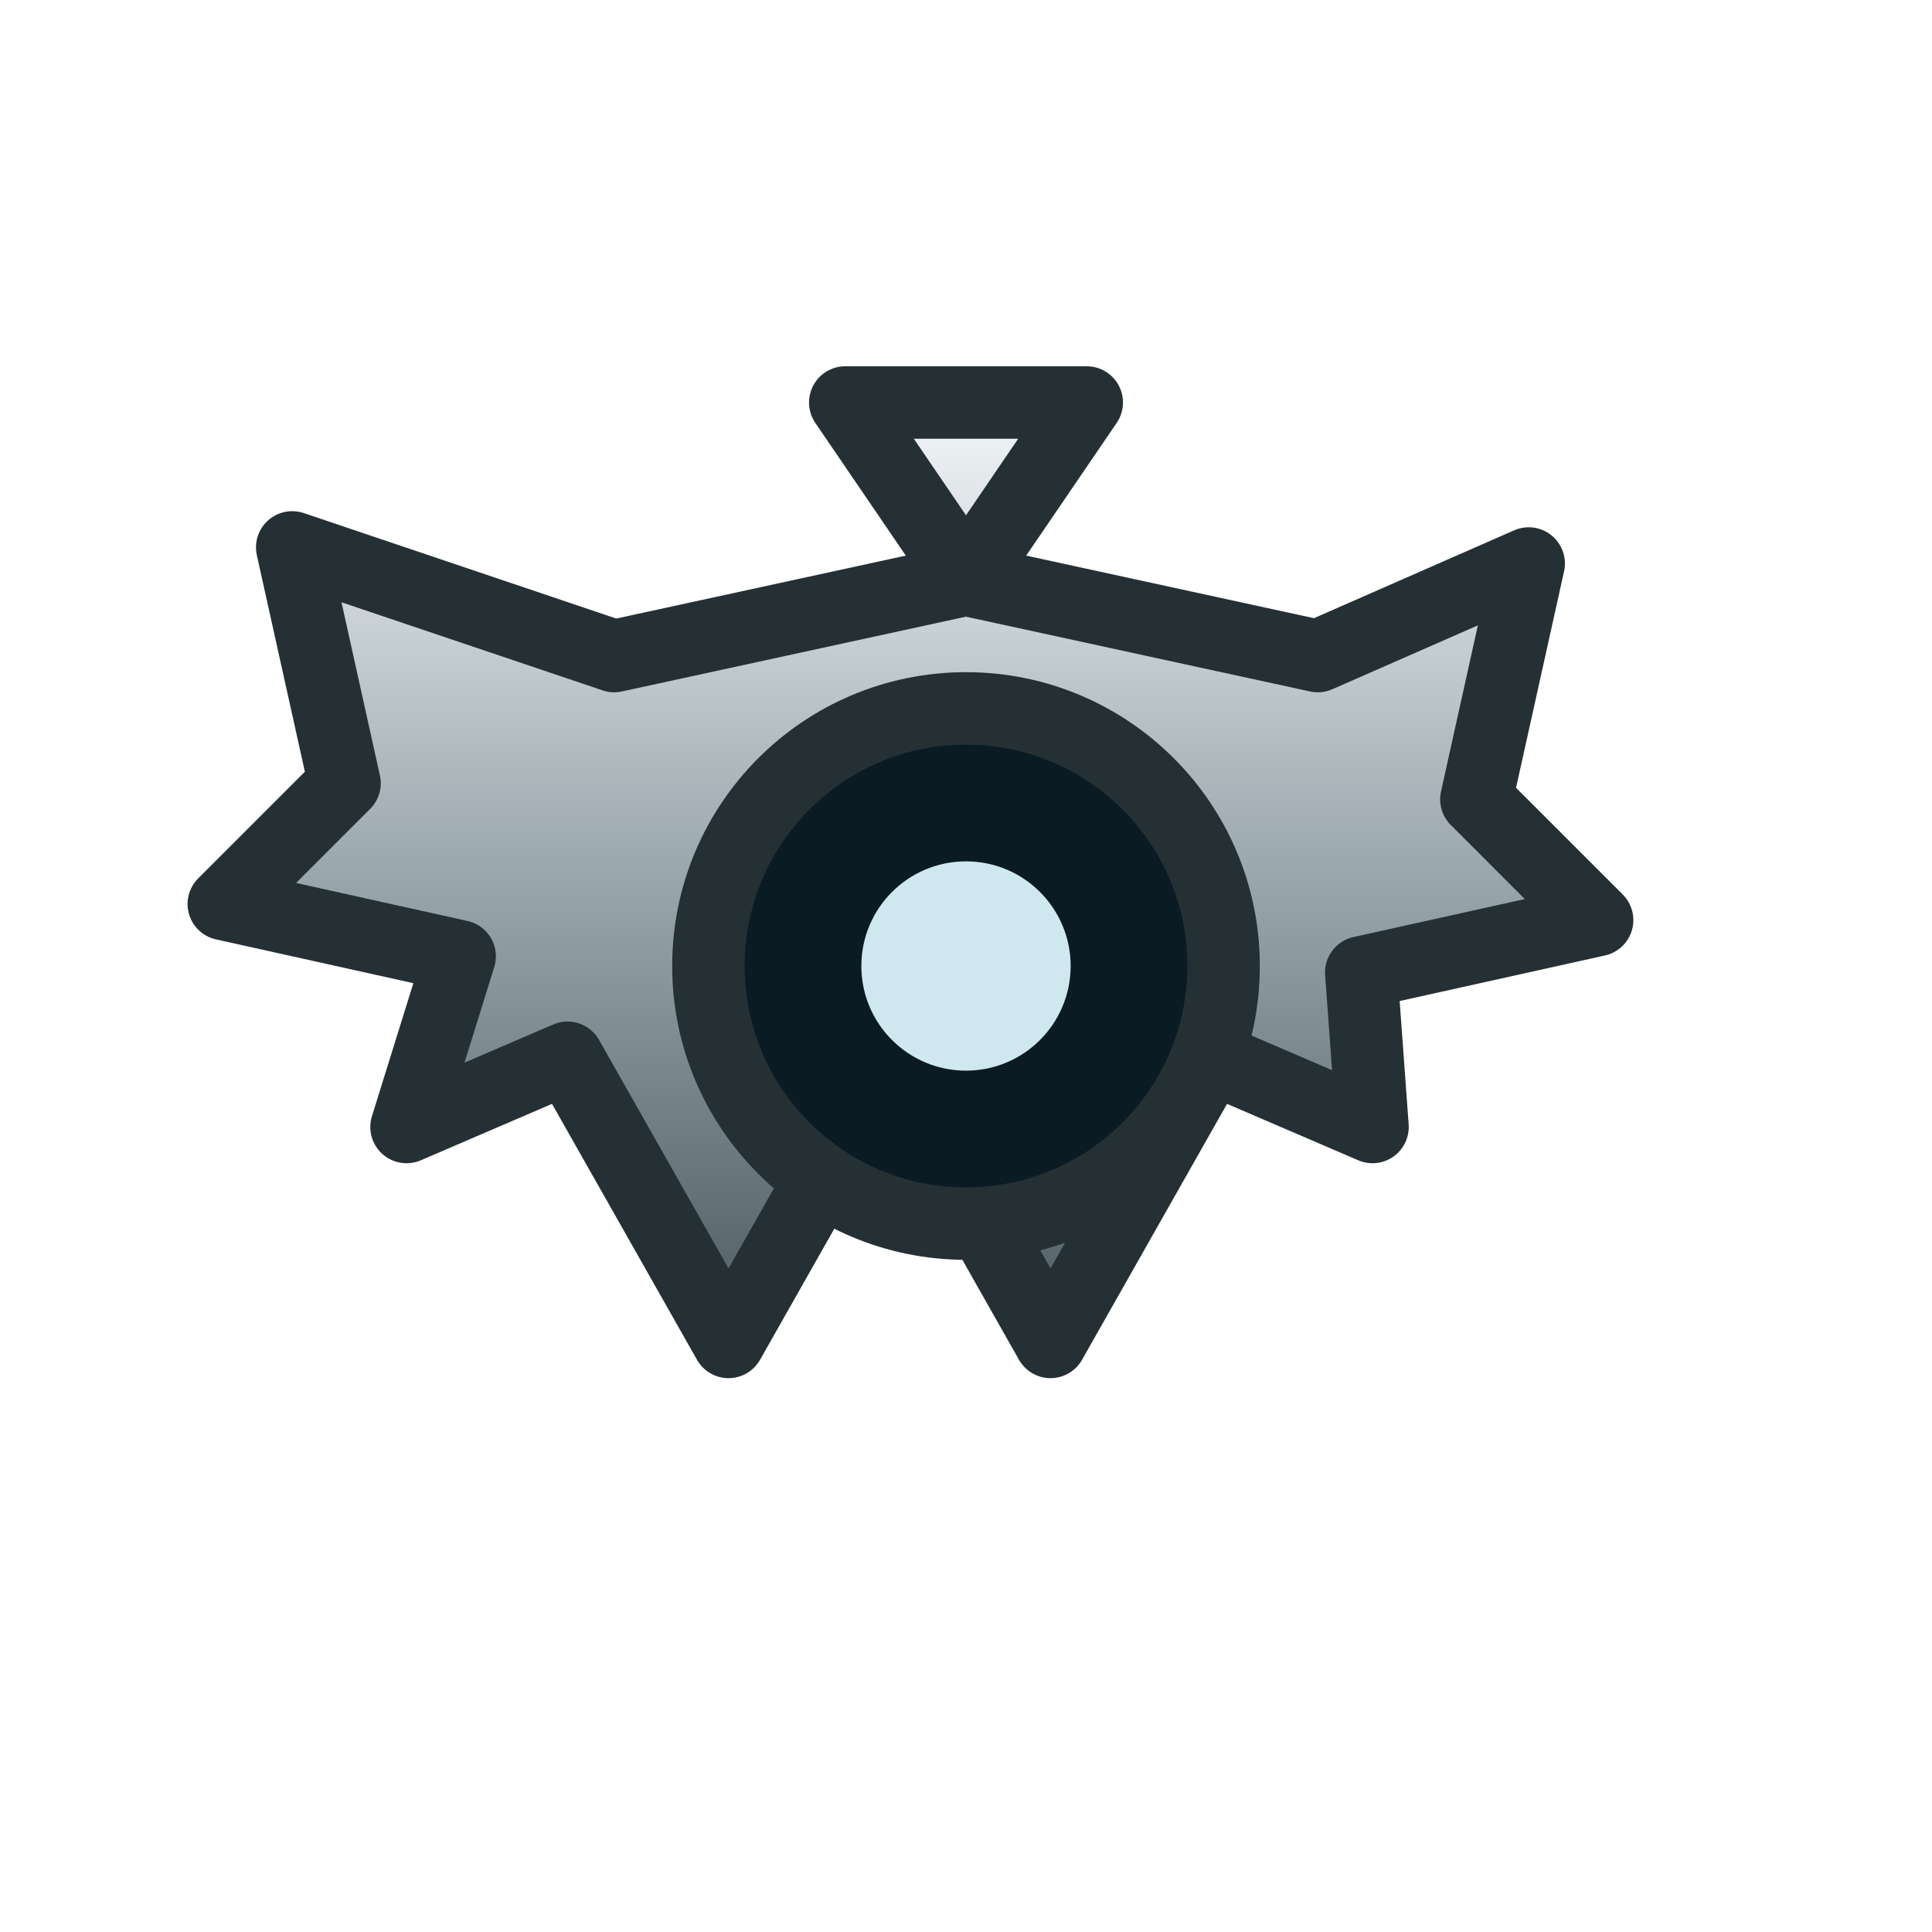
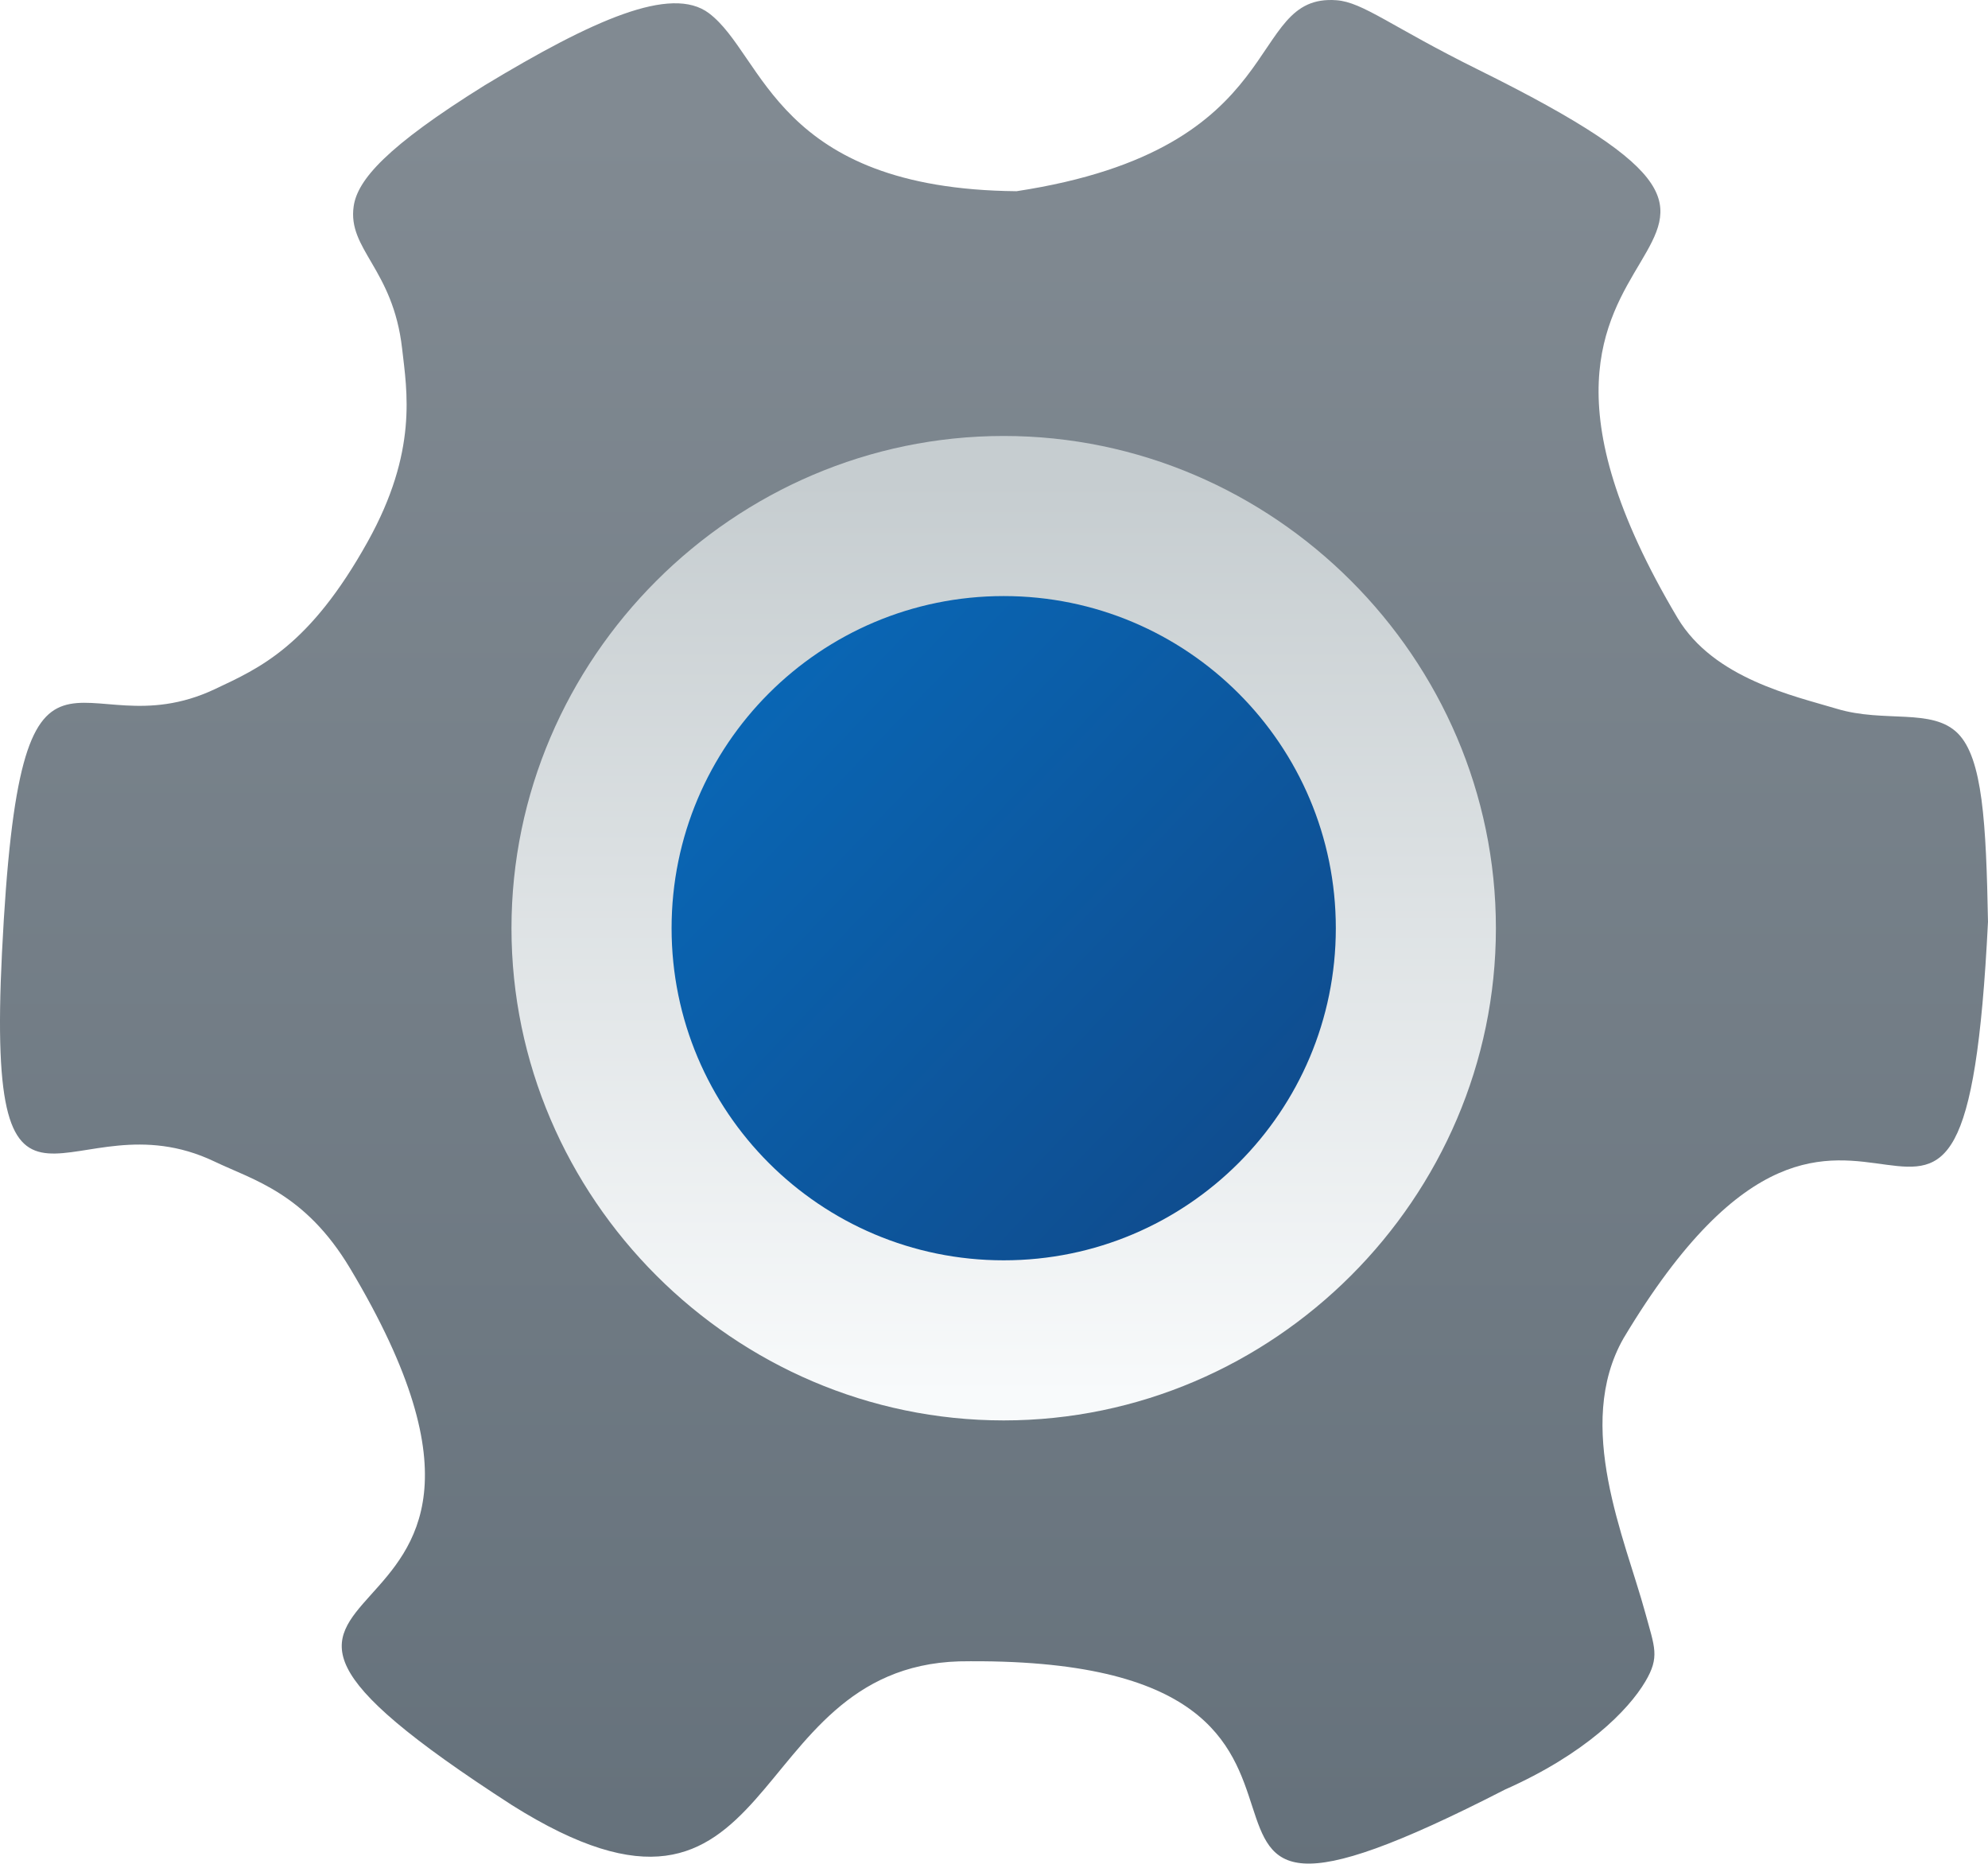
- <svg xmlns="http://www.w3.org/2000/svg" viewBox="0 0 24 24">
-   <defs>
-     <linearGradient id="settings-gear" x1="0" y1="0" x2="0" y2="1">
-       <stop offset="0" stop-color="#f2f6f8" />
-       <stop offset=".5" stop-color="#9aa7ad" />
-       <stop offset="1" stop-color="#4d5a61" />
+ <svg xmlns="http://www.w3.org/2000/svg" xmlns:xlink="http://www.w3.org/1999/xlink" width="204.188mm" height="191.406mm" viewBox="0 0 204.188 191.406" version="1.1" id="svg8">
+   <defs id="defs2">
+     <linearGradient id="linearGradient1035">
+       <stop style="stop-color:#c6cdd0;stop-opacity:1" offset="0" id="stop1031" />
+       <stop style="stop-color:#f8fafb;stop-opacity:1" offset="1" id="stop1033" />
    </linearGradient>
+     <linearGradient id="linearGradient1027">
+       <stop style="stop-color:#0967b6;stop-opacity:1" offset="0" id="stop1023" />
+       <stop style="stop-color:#0f4d8f;stop-opacity:1" offset="1" id="stop1025" />
+     </linearGradient>
+     <linearGradient id="linearGradient1009">
+       <stop style="stop-color:#818a92;stop-opacity:1" offset="0" id="stop1005" />
+       <stop style="stop-color:#65717b;stop-opacity:1" offset="1" id="stop1007" />
+     </linearGradient>
+     <linearGradient xlink:href="#linearGradient1009" id="linearGradient1011" x1="523.259" y1="396.99" x2="523.259" y2="1078.843" gradientUnits="userSpaceOnUse" />
+     <linearGradient xlink:href="#linearGradient1027" id="linearGradient1029" x1="66.798" y1="317.889" x2="119.183" y2="367.868" gradientUnits="userSpaceOnUse" />
+     <linearGradient xlink:href="#linearGradient1035" id="linearGradient1037" x1="90.853" y1="296.774" x2="90.853" y2="390.586" gradientUnits="userSpaceOnUse" />
  </defs>
-   <path d="M12 7.2 13.5 5h-3L12 7.2zm4.37.95 2.62-1.15-.65 2.93 1.5 1.5-2.93.65L17.05 14l-2-.86-2 3.53-2-3.53-2 3.53-2-3.53-2 .86.66-2.12-2.93-.65 1.5-1.5-.65-2.93L7.63 8.15 12 7.2l4.37.95z" fill="url(#settings-gear)" stroke="#253035" stroke-width=".9" stroke-linejoin="round" />
-   <circle cx="12" cy="12" r="3.2" fill="#0b1b23" stroke="#253035" stroke-width=".9" />
-   <circle cx="12" cy="12" r="1.3" fill="#cfe7ef" />
+   <g id="layer1" transform="translate(7.499438,-247.2658)">
+     <path id="path1002" style="fill:url(#linearGradient1011);fill-opacity:1;fill-rule:evenodd;stroke:none;stroke-width:135.081;stroke-miterlimit:4;stroke-dasharray:none;stroke-opacity:1" d="m 895.637,348.351 c -36.145,-2.72 -16.122,57.673 -124.221,74.137 -93.539,-0.867 -97.838,-52.802 -119.388,-69.079 -14.71,-11.111 -45.28,2.754 -86.968,27.904 -38.398,23.907 -49.475,36.852 -50.96,46.982 -2.464,16.807 15.267,24.26 18.79,55.232 1.886,16.58 6.186,39.901 -13.35,75.004 -22.671,40.737 -42.068,49.103 -59.343,57.25 -53.704,25.326 -75.453,-42.354 -82.636,102.401 -6.265,126.252 26.529,54.204 82.523,80.981 15.079,7.211 35.12,12.221 52.604,41.431 98.38,164.361 -98.079,104.521 62.861,208.402 105.451,66.338 88.341,-53.201 173.576,-55.816 191.531,-3.02 41.476,137.2 211.91,49.762 31.152,-13.809 47.848,-30.747 54.462,-41.912 5.686,-9.599 3.657,-13.218 -0.01,-26.678 -7.817,-28.725 -27.752,-72.714 -8.431,-106.61 93.15,-155.683 131.981,30.018 141.475,-161.669 -0.724,-38.415 -2.083,-63.464 -11.704,-73.115 -9.957,-9.987 -28.474,-3.984 -46.968,-9.552 -16.621,-5.005 -47.674,-11.647 -61.808,-35.201 -98.289,-165.278 85.741,-132.156 -77.509,-212.946 -33.704,-16.68 -44.585,-26.13 -54.909,-26.907 z" transform="matrix(0.2645833,0,0,0.2645833,-107.1941,155.1214)" />
+     <g id="g1041">
+       <path style="color:#000000;font-style:normal;font-variant:normal;font-weight:normal;font-stretch:normal;font-size:medium;line-height:normal;font-family:sans-serif;font-variant-ligatures:normal;font-variant-position:normal;font-variant-caps:normal;font-variant-numeric:normal;font-variant-alternates:normal;font-variant-east-asian:normal;font-feature-settings:normal;font-variation-settings:normal;text-indent:0;text-align:start;text-decoration:none;text-decoration-line:none;text-decoration-style:solid;text-decoration-color:#000000;letter-spacing:normal;word-spacing:normal;text-transform:none;writing-mode:lr-tb;direction:ltr;text-orientation:mixed;dominant-baseline:auto;baseline-shift:baseline;text-anchor:start;white-space:normal;shape-padding:0;shape-margin:0;inline-size:0;clip-rule:nonzero;display:inline;overflow:visible;visibility:visible;isolation:auto;mix-blend-mode:normal;color-interpolation:sRGB;color-interpolation-filters:linearRGB;solid-color:#000000;solid-opacity:1;vector-effect:none;fill:url(#linearGradient1037);fill-opacity:1;fill-rule:evenodd;stroke:none;stroke-linecap:butt;stroke-linejoin:miter;stroke-miterlimit:4;stroke-dasharray:none;stroke-dashoffset:0;stroke-opacity:1;color-rendering:auto;image-rendering:auto;shape-rendering:auto;text-rendering:auto;enable-background:accumulate;stop-color:#000000" d="m 95.59,292.043 c -27.726,0 -50.555,22.829 -50.555,50.555 0,27.726 22.829,50.555 50.555,50.555 27.726,0 50.555,-22.829 50.555,-50.555 0,-27.726 -22.829,-50.555 -50.555,-50.555 z m 0,32.885 c 9.954,0 17.67,7.716 17.67,17.67 0,9.954 -7.716,17.67 -17.67,17.67 -9.954,0 -17.67,-7.716 -17.67,-17.67 0,-9.954 7.716,-17.67 17.67,-17.67 z" id="path1019" />
+       <path style="color:#000000;font-style:normal;font-variant:normal;font-weight:normal;font-stretch:normal;font-size:medium;line-height:normal;font-family:sans-serif;font-variant-ligatures:normal;font-variant-position:normal;font-variant-caps:normal;font-variant-numeric:normal;font-variant-alternates:normal;font-variant-east-asian:normal;font-feature-settings:normal;font-variation-settings:normal;text-indent:0;text-align:start;text-decoration:none;text-decoration-line:none;text-decoration-style:solid;text-decoration-color:#000000;letter-spacing:normal;word-spacing:normal;text-transform:none;writing-mode:lr-tb;direction:ltr;text-orientation:mixed;dominant-baseline:auto;baseline-shift:baseline;text-anchor:start;white-space:normal;shape-padding:0;shape-margin:0;inline-size:0;clip-rule:nonzero;display:inline;overflow:visible;visibility:visible;isolation:auto;mix-blend-mode:normal;color-interpolation:sRGB;color-interpolation-filters:linearRGB;solid-color:#000000;solid-opacity:1;vector-effect:none;fill:url(#linearGradient1029);fill-opacity:1;fill-rule:evenodd;stroke:none;stroke-width:32.884;stroke-linecap:butt;stroke-linejoin:miter;stroke-miterlimit:4;stroke-dasharray:none;stroke-dashoffset:0;stroke-opacity:1;color-rendering:auto;image-rendering:auto;shape-rendering:auto;text-rendering:auto;enable-background:accumulate;stop-color:#000000" d="m 129.703,342.598 c 0,18.84 -15.273,34.112 -34.112,34.112 -18.84,0 -34.112,-15.273 -34.112,-34.112 0,-18.84 15.273,-34.112 34.112,-34.112 18.84,0 34.112,15.273 34.112,34.112 z" id="path1017" />
+     </g>
+   </g>
</svg>
